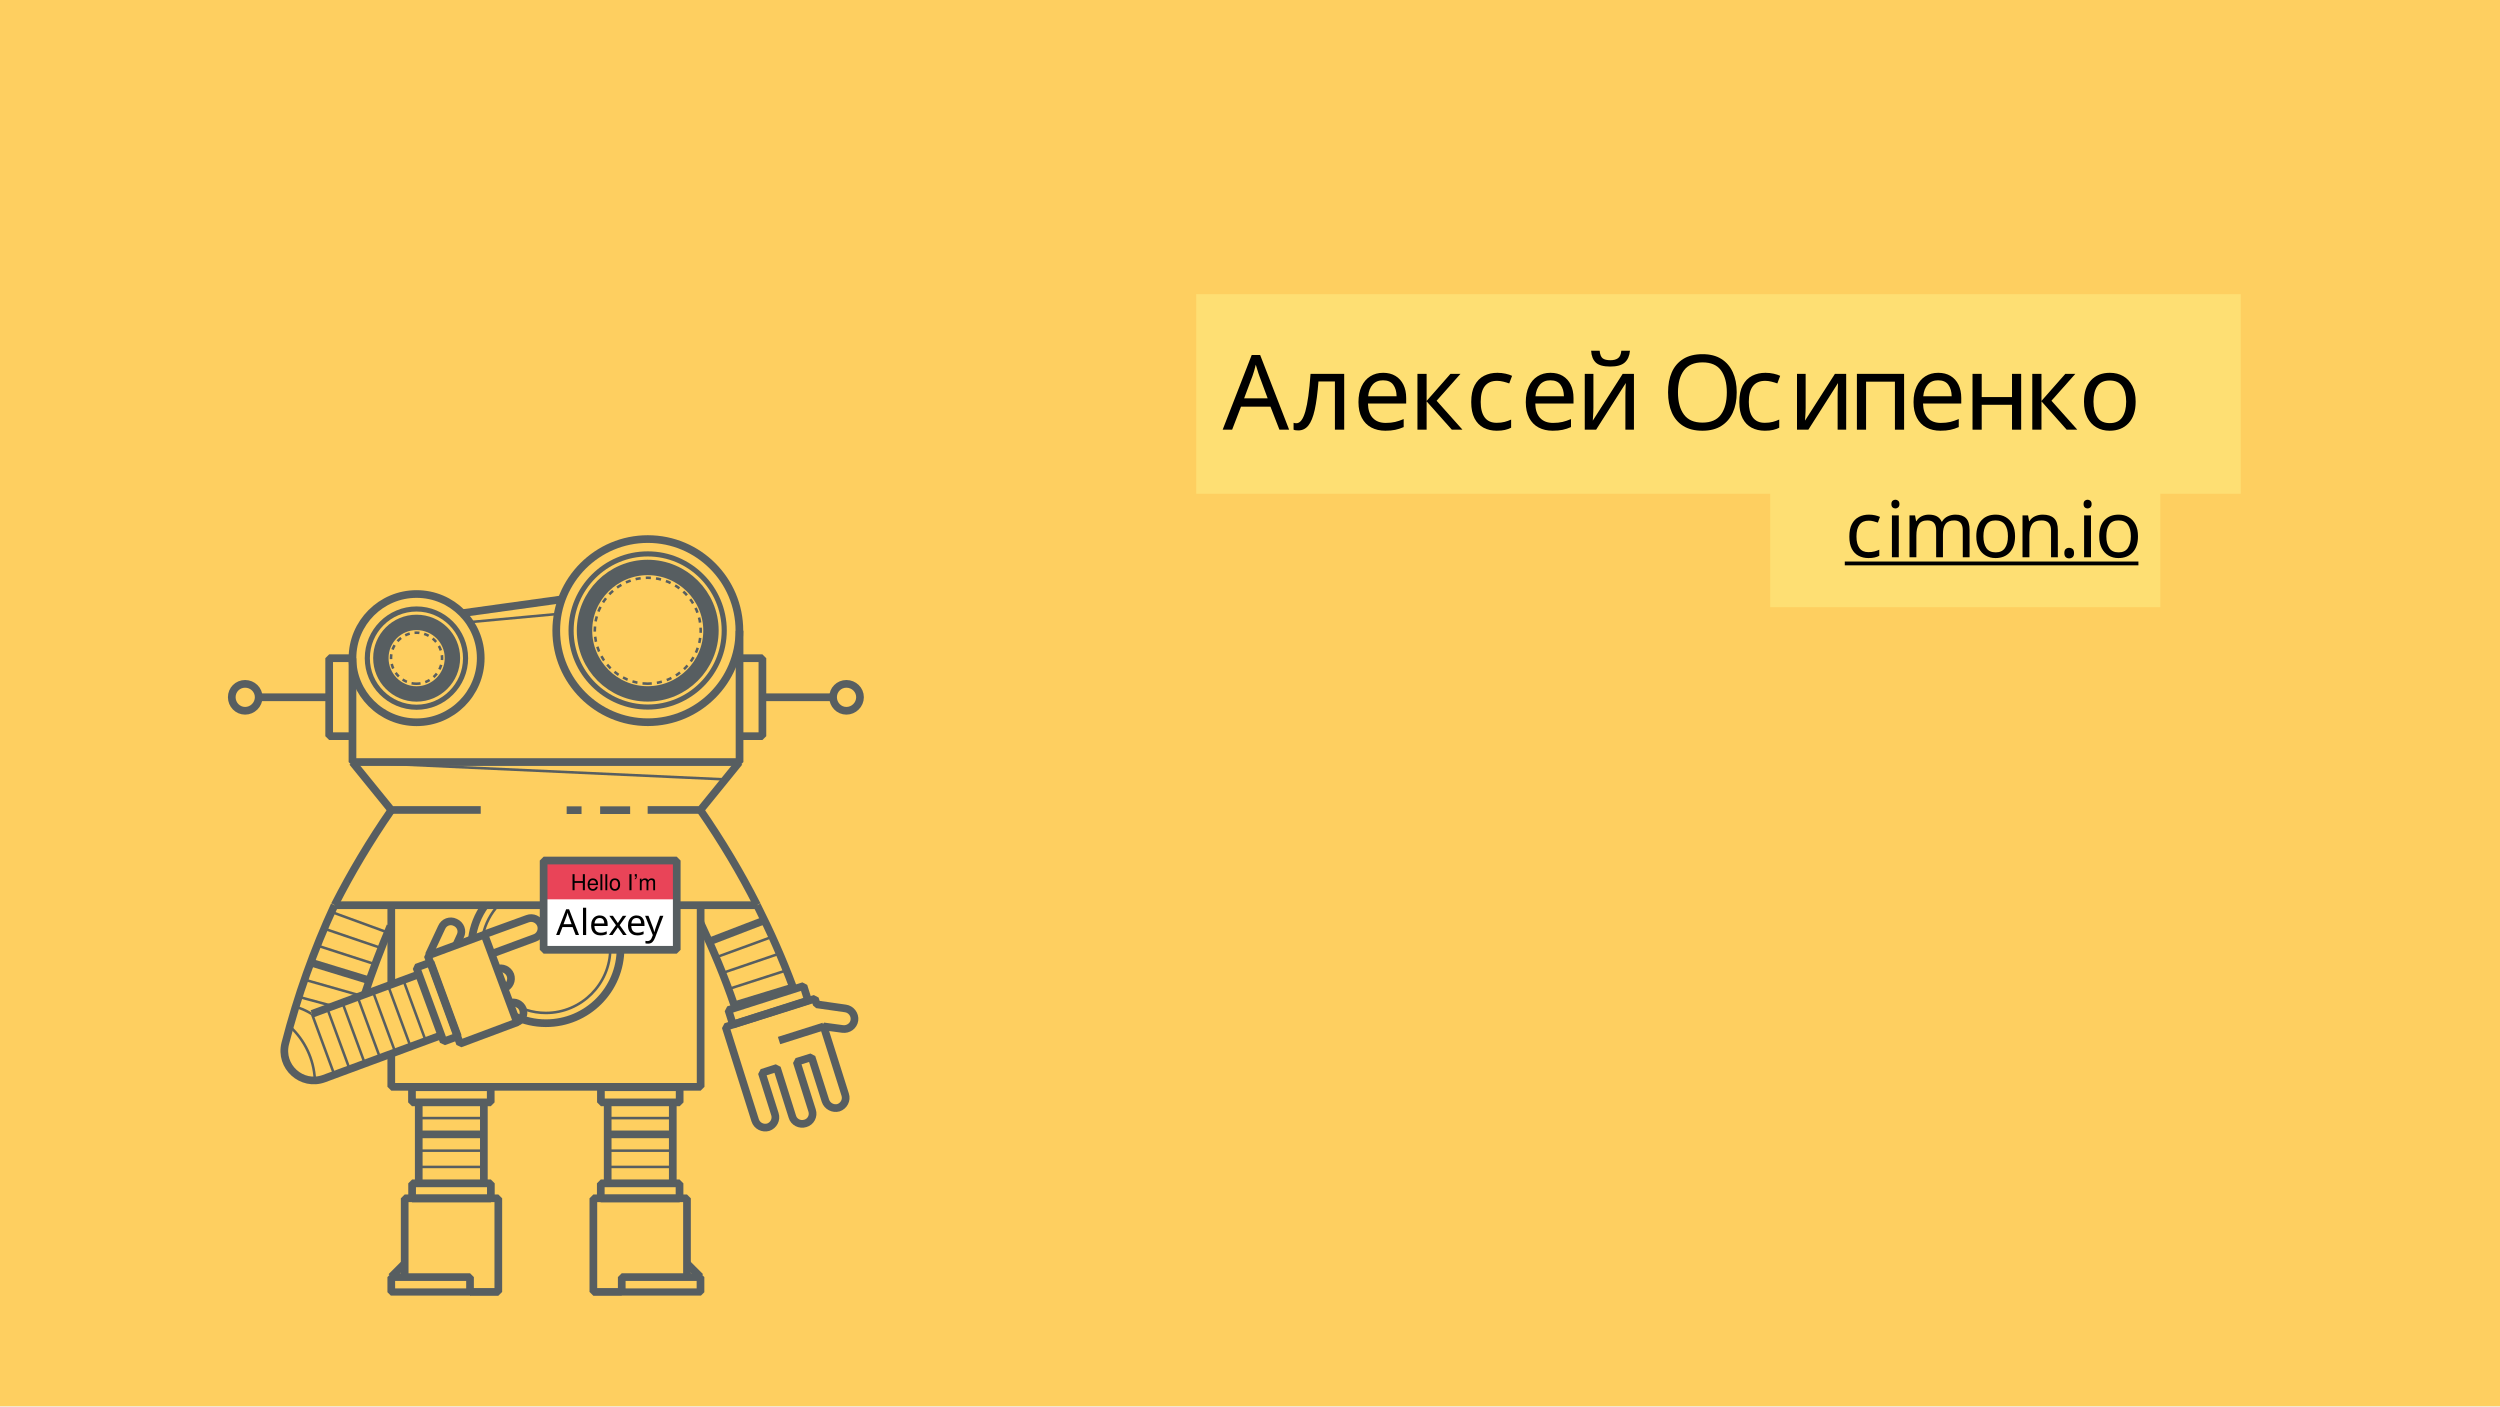
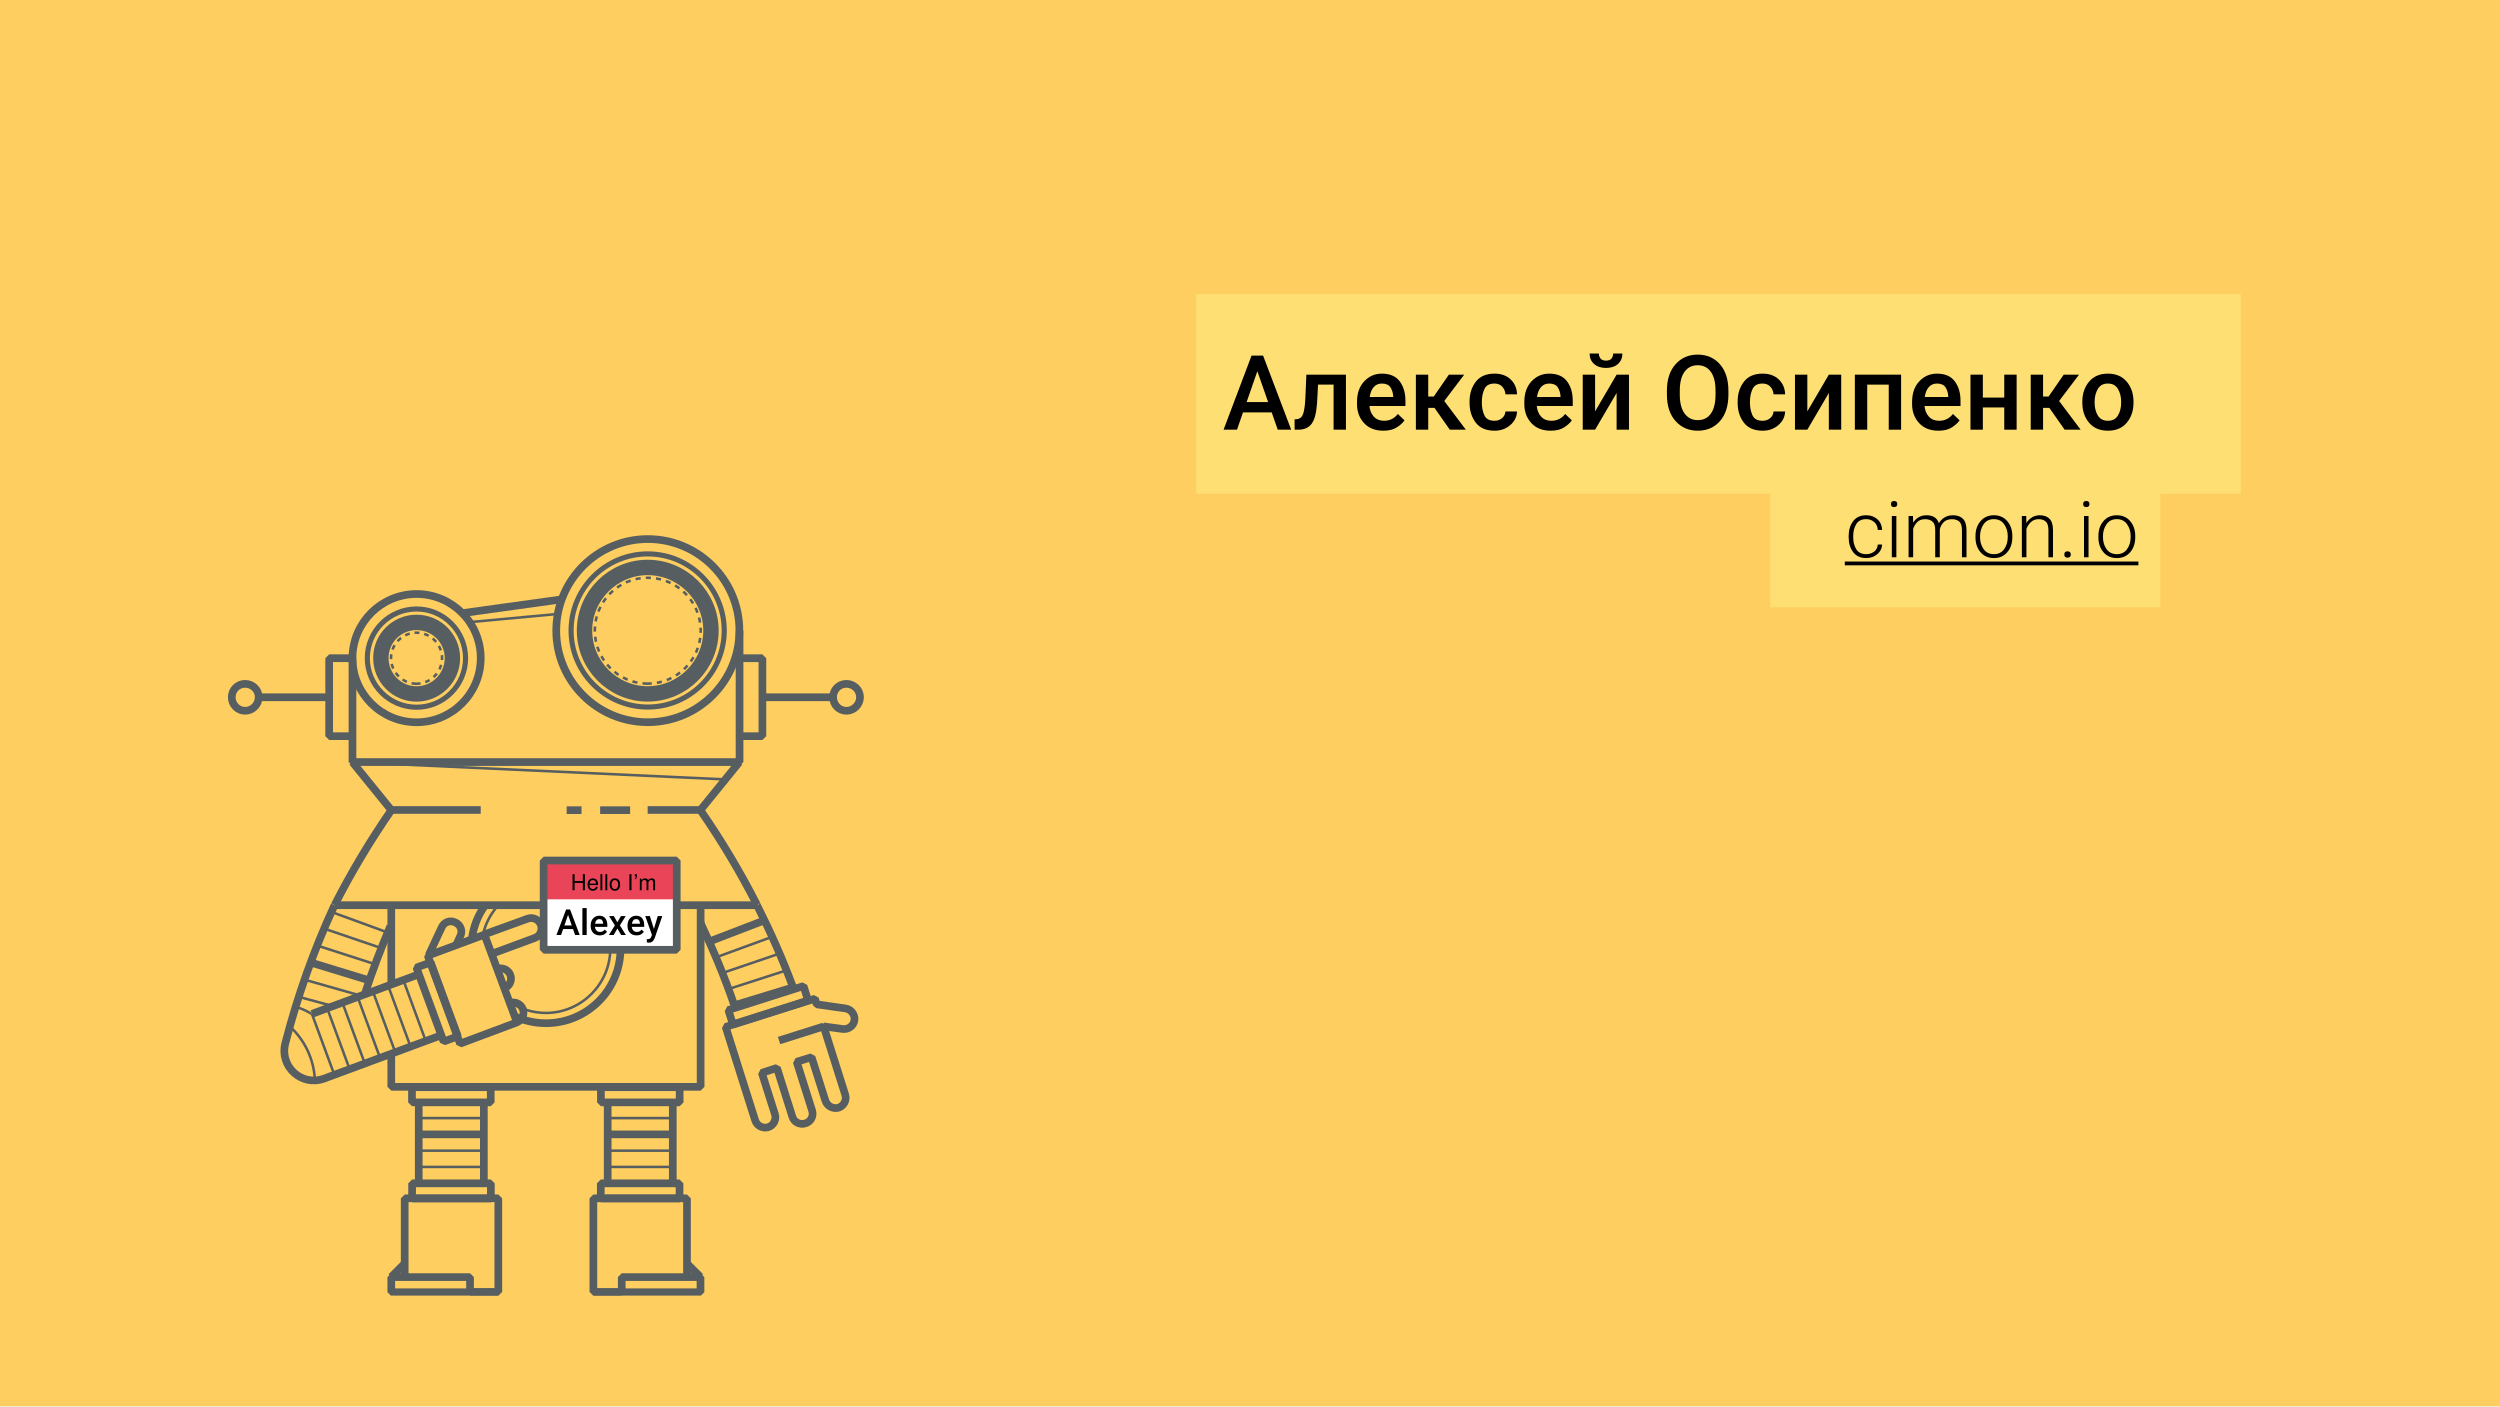
<svg xmlns="http://www.w3.org/2000/svg" clip-rule="evenodd" stroke-miterlimit="4.00" viewBox="0 0 1920 1080">
  <defs />
  <g transform="matrix(1.00, 0.00, -0.00, -1.00, 0.0, 1080.0)">
    <path d="M 0.0 1080.0 L 1920.0 1080.0 L 1920.0 0.0 L 0.0 0.0 Z M 0.0 1080.0 " fill="#FECF60" />
    <path d="M 1359.5 731.4 L 1659.1 731.4 L 1659.1 613.7 L 1359.5 613.7 Z M 1359.5 731.4 " fill="#FEDF73" />
    <path d="M 918.7 854.1 L 1720.9 854.1 L 1720.9 700.8 L 918.7 700.8 Z M 918.7 854.1 " fill="#FEDF73" />
    <g>
      <clipPath id="clip-2346">
        <path d="M 175.0 85.0 L 663.0 85.0 L 663.0 669.0 L 175.0 669.0 Z M 175.0 85.0 " />
      </clipPath>
      <g clip-path="url(#clip-2346)">
        <path d="M 0.0 0.0 L 30.7 0.0 L 30.7 5.9 L 0.0 5.9 L 0.0 0.0 Z M 0.0 0.0 " fill="none" stroke="#575E61" stroke-width="3.00" stroke-miterlimit="0.00" transform="matrix(1.97, 0.00, 0.00, -1.97, 461.5, 245.0)" />
        <path d="M 0.0 0.0 L 30.7 0.0 L 30.7 5.9 L 0.0 5.9 L 0.0 0.0 Z M 0.0 0.0 " fill="none" stroke="#575E61" stroke-width="3.00" stroke-miterlimit="0.00" transform="matrix(1.97, 0.00, 0.00, -1.97, 477.5, 99.2)" />
        <path d="M 36.5 30.6 L 36.5 0.0 L 0.0 0.0 L 0.0 36.5 L 11.0 36.5 " fill="none" stroke="#575E61" stroke-width="3.00" stroke-miterlimit="0.00" transform="matrix(1.97, 0.00, 0.00, -1.97, 455.7, 159.7)" />
        <path d="M 0.0 0.0 L 30.7 0.0 L 30.7 5.9 L 0.0 5.9 L 0.0 0.0 Z M 0.0 0.0 " fill="none" stroke="#575E61" stroke-width="3.00" stroke-miterlimit="0.00" transform="matrix(1.97, 0.00, 0.00, -1.97, 461.4, 171.2)" />
        <path d="M 0.0 31.5 L 0.0 0.0 " fill="none" stroke="#575E61" stroke-width="3.00" stroke-miterlimit="0.00" transform="matrix(1.97, 0.00, 0.00, -1.97, 516.7, 233.5)" />
        <path d="M 0.0 31.5 L 0.0 0.0 " fill="none" stroke="#575E61" stroke-width="3.00" stroke-miterlimit="0.00" transform="matrix(1.97, 0.00, 0.00, -1.97, 466.7, 233.5)" />
        <path d="M 25.5 0.0 L 0.0 0.0 " fill="none" stroke="#575E61" stroke-width="1.00" stroke-miterlimit="0.00" transform="matrix(1.97, 0.00, 0.00, -1.97, 466.6, 183.8)" />
        <path d="M 25.5 0.0 L 0.0 0.0 " fill="none" stroke="#575E61" stroke-width="1.00" stroke-miterlimit="0.00" transform="matrix(1.97, 0.00, 0.00, -1.97, 466.6, 196.3)" />
        <path d="M 25.4 0.0 L 0.0 0.0 " fill="none" stroke="#575E61" stroke-width="3.00" stroke-miterlimit="0.00" transform="matrix(1.97, 0.00, 0.00, -1.97, 466.7, 208.8)" />
        <path d="M 25.5 0.0 L 0.0 0.0 " fill="none" stroke="#575E61" stroke-width="1.00" stroke-miterlimit="0.00" transform="matrix(1.97, 0.00, 0.00, -1.97, 466.6, 221.3)" />
        <path d="M 5.2 5.2 L 0.0 0.0 " fill="none" stroke="#575E61" stroke-width="3.00" stroke-miterlimit="0.00" transform="matrix(1.97, 0.00, 0.00, -1.97, 527.6, 109.6)" />
        <path d="M 0.0 0.0 L 30.7 0.0 L 30.7 5.9 L 0.0 5.9 L 0.0 0.0 Z M 0.0 0.0 " fill="none" stroke="#575E61" stroke-width="3.00" stroke-miterlimit="0.00" transform="matrix(1.97, 0.00, 0.00, -1.97, 316.4, 245.0)" />
        <path d="M 0.0 0.0 L 30.7 0.0 L 30.7 5.9 L 0.0 5.9 L 0.0 0.0 Z M 0.0 0.0 " fill="none" stroke="#575E61" stroke-width="3.00" stroke-miterlimit="0.00" transform="matrix(1.97, 0.00, 0.00, -1.97, 300.5, 99.2)" />
        <path d="M 0.0 30.6 L 0.0 0.0 L 36.5 0.0 L 36.5 36.5 L 25.5 36.5 " fill="none" stroke="#575E61" stroke-width="3.00" stroke-miterlimit="0.00" transform="matrix(1.97, 0.00, 0.00, -1.97, 310.8, 159.7)" />
        <path d="M 0.0 0.0 L 30.7 0.0 L 30.7 5.9 L 0.0 5.9 L 0.0 0.0 Z M 0.0 0.0 " fill="none" stroke="#575E61" stroke-width="3.00" stroke-miterlimit="0.00" transform="matrix(1.97, 0.00, 0.00, -1.97, 316.5, 171.2)" />
        <path d="M 0.0 31.5 L 0.0 0.0 " fill="none" stroke="#575E61" stroke-width="3.00" stroke-miterlimit="0.00" transform="matrix(1.97, 0.00, 0.00, -1.97, 321.6, 233.5)" />
        <path d="M 0.0 31.5 L 0.0 0.0 " fill="none" stroke="#575E61" stroke-width="3.00" stroke-miterlimit="0.00" transform="matrix(1.97, 0.00, 0.00, -1.97, 371.6, 233.5)" />
        <path d="M 0.0 0.0 L 25.5 0.0 " fill="none" stroke="#575E61" stroke-width="1.00" stroke-miterlimit="0.00" transform="matrix(1.97, 0.00, 0.00, -1.97, 321.6, 183.8)" />
        <path d="M 0.0 0.0 L 25.5 0.0 " fill="none" stroke="#575E61" stroke-width="1.00" stroke-miterlimit="0.00" transform="matrix(1.97, 0.00, 0.00, -1.97, 321.6, 196.3)" />
        <path d="M 0.0 0.0 L 25.4 0.0 " fill="none" stroke="#575E61" stroke-width="3.00" stroke-miterlimit="0.00" transform="matrix(1.97, 0.00, 0.00, -1.97, 321.6, 208.8)" />
        <path d="M 0.0 0.0 L 25.5 0.0 " fill="none" stroke="#575E61" stroke-width="1.00" stroke-miterlimit="0.00" transform="matrix(1.97, 0.00, 0.00, -1.97, 321.6, 221.3)" />
        <path d="M 0.0 5.2 L 5.2 0.0 " fill="none" stroke="#575E61" stroke-width="3.00" stroke-miterlimit="0.00" transform="matrix(1.97, 0.00, 0.00, -1.97, 300.5, 109.6)" />
        <path d="M 120.6 0.0 L 120.6 70.8 L 0.0 70.8 L 0.0 57.9 " fill="none" stroke="#575E61" stroke-width="3.00" stroke-miterlimit="0.00" transform="matrix(1.97, 0.00, 0.00, -1.97, 300.5, 384.8)" />
        <path d="M 0.0 30.9 L 0.0 0.0 " fill="none" stroke="#575E61" stroke-width="3.00" stroke-miterlimit="0.00" transform="matrix(1.97, 0.00, 0.00, -1.97, 300.5, 384.8)" />
        <path d="M 32.9 0.0 C 37.0 4.5 39.5 10.4 39.5 16.9 C 39.5 30.7 28.2 42.0 14.4 42.0 C 9.0 42.0 4.1 40.3 0.0 37.5 " fill="none" stroke="#575E61" stroke-width="1.00" stroke-miterlimit="0.00" transform="matrix(1.97, 0.00, 0.00, -1.97, 390.9, 384.8)" />
        <path d="M 0.0 11.6 C 0.9 7.2 3.1 3.2 6.0 0.0 " fill="none" stroke="#575E61" stroke-width="1.00" stroke-miterlimit="0.00" transform="matrix(1.97, 0.00, 0.00, -1.97, 370.9, 384.8)" />
        <path d="M 35.9 0.0 C 39.3 4.8 41.3 10.6 41.3 16.9 C 41.3 33.0 28.3 46.0 12.2 46.0 C 7.8 46.0 3.7 45.0 0.0 43.3 " fill="none" stroke="#575E61" stroke-width="3.00" stroke-miterlimit="0.00" transform="matrix(1.97, 0.00, 0.00, -1.97, 395.2, 384.8)" />
        <path d="M 0.0 13.2 C 0.6 8.3 2.4 3.8 5.2 0.0 " fill="none" stroke="#575E61" stroke-width="3.00" stroke-miterlimit="0.00" transform="matrix(1.97, 0.00, 0.00, -1.97, 362.4, 384.8)" />
        <path d="M 35.7 71.4 C 55.4 71.4 71.4 55.4 71.4 35.7 C 71.4 16.0 55.4 0.0 35.7 0.0 C 16.0 0.0 0.0 16.0 0.0 35.7 C 0.0 55.4 16.0 71.4 35.7 71.4 Z M 35.7 71.4 " fill="none" stroke="#575E61" stroke-width="3.00" stroke-miterlimit="0.00" transform="matrix(1.97, 0.00, 0.00, -1.97, 427.2, 666.0)" />
        <path d="M 29.9 59.7 C 13.4 59.7 0.0 46.3 0.0 29.9 C 0.0 13.4 13.4 0.0 29.9 0.0 C 46.3 0.0 59.7 13.4 59.7 29.9 C 59.7 46.3 46.3 59.7 29.9 59.7 L 29.9 59.7 Z M 29.9 59.7 " fill="none" stroke="#575E61" stroke-width="2.00" stroke-miterlimit="0.00" transform="matrix(1.97, 0.00, 0.00, -1.97, 438.6, 654.6)" />
        <path d="M 24.6 49.3 C 11.1 49.3 0.0 38.2 0.0 24.6 C 0.0 11.1 11.1 0.0 24.6 0.0 C 38.2 0.0 49.3 11.1 49.3 24.6 C 49.3 38.2 38.2 49.3 24.6 49.3 L 24.6 49.3 Z M 24.6 49.3 " fill="none" stroke="#575E61" stroke-width="6.00" stroke-miterlimit="0.00" transform="matrix(1.97, 0.00, 0.00, -1.97, 448.9, 644.2)" />
        <path d="M 20.6 41.3 C 9.3 41.3 0.0 32.0 0.0 20.6 C 0.0 9.3 9.3 0.0 20.6 0.0 C 32.0 0.0 41.3 9.3 41.3 20.6 C 41.3 32.0 32.0 41.3 20.6 41.3 L 20.6 41.3 Z M 20.6 41.3 " fill="none" stroke="#575E61" stroke-width="1.00" stroke-miterlimit="0.00" stroke-dasharray="2.0, 2.0" transform="matrix(1.97, 0.00, 0.00, -1.97, 456.8, 636.3)" />
        <path d="M 25.0 50.0 C 38.8 50.0 50.0 38.8 50.0 25.0 C 50.0 11.2 38.8 0.0 25.0 0.0 C 11.2 0.0 0.0 11.2 0.0 25.0 C 0.0 38.8 11.2 50.0 25.0 50.0 Z M 25.0 50.0 " fill="none" stroke="#575E61" stroke-width="3.00" stroke-miterlimit="0.00" transform="matrix(1.97, 0.00, 0.00, -1.97, 270.7, 623.8)" />
        <path d="M 19.2 38.3 C 8.6 38.3 0.0 29.7 0.0 19.2 C 0.0 8.6 8.6 0.0 19.2 0.0 C 29.7 0.0 38.3 8.6 38.3 19.2 C 38.3 29.7 29.7 38.3 19.2 38.3 L 19.2 38.3 Z M 19.2 38.3 " fill="none" stroke="#575E61" stroke-width="2.00" stroke-miterlimit="0.00" transform="matrix(1.97, 0.00, 0.00, -1.97, 282.1, 612.3)" />
        <path d="M 13.9 27.9 C 6.2 27.9 0.0 21.6 0.0 13.9 C 0.0 6.2 6.2 0.0 13.9 0.0 C 21.6 0.0 27.9 6.2 27.9 13.9 C 27.9 21.6 21.6 27.9 13.9 27.9 L 13.9 27.9 Z M 13.9 27.9 " fill="none" stroke="#575E61" stroke-width="6.00" stroke-miterlimit="0.00" transform="matrix(1.97, 0.00, 0.00, -1.97, 292.5, 602.0)" />
        <path d="M 9.9 19.9 C 4.5 19.9 0.0 15.4 0.0 9.9 C 0.0 4.5 4.5 0.0 9.9 0.0 C 15.4 0.0 19.9 4.5 19.9 9.9 C 19.9 15.4 15.4 19.9 9.9 19.9 L 9.9 19.9 Z M 9.9 19.9 " fill="none" stroke="#575E61" stroke-width="1.00" stroke-miterlimit="0.00" stroke-dasharray="1.9, 1.9" transform="matrix(1.97, 0.00, 0.00, -1.97, 300.3, 594.1)" />
        <path d="M 150.9 0.0 L 150.9 51.2 L 0.0 51.2 L 0.0 10.7 " fill="none" stroke="#575E61" stroke-width="3.00" stroke-miterlimit="0.00" transform="matrix(1.97, 0.00, 0.00, -1.97, 270.7, 595.6)" />
        <path d="M 35.7 0.0 L 20.6 18.6 L 0.0 18.6 " fill="none" stroke="#575E61" stroke-width="3.00" stroke-miterlimit="0.00" transform="matrix(1.97, 0.00, 0.00, -1.97, 497.4, 494.6)" />
        <path d="M 50.0 18.6 L 15.1 18.6 L 0.0 0.0 " fill="none" stroke="#575E61" stroke-width="3.00" stroke-miterlimit="0.00" transform="matrix(1.97, 0.00, 0.00, -1.97, 270.7, 494.6)" />
        <path d="M 0.0 5.4 L 38.9 0.0 " fill="none" stroke="#575E61" stroke-width="3.00" stroke-miterlimit="0.00" transform="matrix(1.97, 0.00, 0.00, -1.97, 354.8, 619.7)" />
        <path d="M 9.1 0.0 L 0.0 0.0 L 0.0 30.4 L 9.1 30.4 " fill="none" stroke="#575E61" stroke-width="3.00" stroke-miterlimit="0.00" transform="matrix(1.97, 0.00, 0.00, -1.97, 252.8, 574.5)" />
        <path d="M 0.0 30.4 L 9.1 30.4 L 9.1 0.0 L 0.0 0.0 " fill="none" stroke="#575E61" stroke-width="3.00" stroke-miterlimit="0.00" transform="matrix(1.97, 0.00, 0.00, -1.97, 567.6, 574.5)" />
        <path d="M 0.0 0.0 L 27.5 0.0 " fill="none" stroke="#575E61" stroke-width="3.00" stroke-miterlimit="0.00" transform="matrix(1.97, 0.00, 0.00, -1.97, 585.6, 544.5)" />
        <path d="M 5.2 10.5 C 8.1 10.5 10.5 8.1 10.5 5.2 C 10.5 2.3 8.1 0.0 5.2 0.0 C 2.3 0.0 0.0 2.3 0.0 5.2 C 0.0 8.1 2.3 10.5 5.2 10.5 Z M 5.2 10.5 " fill="none" stroke="#575E61" stroke-width="3.00" stroke-miterlimit="0.00" transform="matrix(1.97, 0.00, 0.00, -1.97, 639.8, 554.8)" />
        <path d="M 27.5 0.0 L 0.0 0.0 " fill="none" stroke="#575E61" stroke-width="3.00" stroke-miterlimit="0.00" transform="matrix(1.97, 0.00, 0.00, -1.97, 198.6, 544.5)" />
        <path d="M 5.2 10.5 C 8.1 10.5 10.5 8.1 10.5 5.2 C 10.5 2.3 8.1 0.0 5.2 0.0 C 2.3 0.0 0.0 2.3 0.0 5.2 C 0.0 8.1 2.3 10.5 5.2 10.5 Z M 5.2 10.5 " fill="none" stroke="#575E61" stroke-width="3.00" stroke-miterlimit="0.00" transform="matrix(1.97, 0.00, 0.00, -1.97, 178.0, 554.8)" />
        <path d="M 11.7 0.0 L 0.0 0.0 " fill="none" stroke="#575E61" stroke-width="3.00" stroke-miterlimit="0.00" transform="matrix(1.97, 0.00, 0.00, -1.97, 460.9, 457.8)" />
        <path d="M 5.8 0.0 L 0.0 0.0 " fill="none" stroke="#575E61" stroke-width="3.00" stroke-miterlimit="0.00" transform="matrix(1.97, 0.00, 0.00, -1.97, 435.2, 457.8)" />
        <path d="M 0.0 3.2 L 34.5 0.0 " fill="none" stroke="#575E61" stroke-width="1.00" stroke-miterlimit="0.00" transform="matrix(1.97, 0.00, 0.00, -1.97, 360.5, 608.5)" />
        <path d="M 0.0 0.0 L 145.5 6.7 " fill="none" stroke="#575E61" stroke-width="1.00" stroke-miterlimit="0.00" transform="matrix(1.97, 0.00, 0.00, -1.97, 270.7, 494.6)" />
        <path d="M 0.0 0.0 L 164.8 0.0 " fill="none" stroke="#575E61" stroke-width="3.00" stroke-miterlimit="0.00" transform="matrix(1.97, 0.00, 0.00, -1.97, 257.0, 384.8)" />
        <path d="M 0.0 37.0 C 6.4 24.4 13.8 12.0 22.1 0.0 " fill="none" stroke="#575E61" stroke-width="3.00" stroke-miterlimit="0.00" transform="matrix(1.97, 0.00, 0.00, -1.97, 257.0, 457.8)" />
        <path d="M 22.1 37.0 C 15.7 24.4 8.3 12.0 0.0 0.0 " fill="none" stroke="#575E61" stroke-width="3.00" stroke-miterlimit="0.00" transform="matrix(1.97, 0.00, 0.00, -1.97, 537.9, 457.8)" />
      </g>
    </g>
    <g>
      <clipPath id="clip-2347">
        <path d="M 417.5 419.1 L 519.6 419.1 L 519.6 350.4 L 417.5 350.4 L 417.5 419.1 Z M 417.5 419.1 " />
      </clipPath>
      <g clip-path="url(#clip-2347)">
        <g>
          <clipPath id="clip-2348">
            <path d="M 175.0 85.0 L 663.0 85.0 L 663.0 669.0 L 175.0 669.0 Z M 175.0 85.0 " />
          </clipPath>
          <g clip-path="url(#clip-2348)">
            <path d="M 407.6 428.9 L 529.4 428.9 L 529.4 340.6 L 407.6 340.6 Z M 407.6 428.9 " fill="#FFFFFF" />
          </g>
        </g>
      </g>
    </g>
    <g>
      <clipPath id="clip-2349">
        <path d="M 417.5 419.1 L 519.6 419.1 L 519.6 389.3 L 417.5 389.3 L 417.5 419.1 Z M 417.5 419.1 " />
      </clipPath>
      <g clip-path="url(#clip-2349)">
        <g>
          <clipPath id="clip-2350">
            <path d="M 175.0 85.0 L 663.0 85.0 L 663.0 669.0 L 175.0 669.0 Z M 175.0 85.0 " />
          </clipPath>
          <g clip-path="url(#clip-2350)">
            <path d="M 407.6 428.9 L 529.4 428.9 L 529.4 379.4 L 407.6 379.4 Z M 407.6 428.9 " fill="#E94458" />
          </g>
        </g>
      </g>
    </g>
    <g>
      <clipPath id="clip-2351">
        <path d="M 175.0 85.0 L 663.0 85.0 L 663.0 669.0 L 175.0 669.0 Z M 175.0 85.0 " />
      </clipPath>
      <g clip-path="url(#clip-2351)">
        <path d="M 0.0 0.0 L 51.9 0.0 L 51.9 34.8 L 0.0 34.8 L 0.0 0.0 Z M 0.0 0.0 " fill="none" stroke="#575E61" stroke-width="3.00" stroke-miterlimit="0.00" transform="matrix(1.97, 0.00, 0.00, -1.97, 417.5, 419.1)" />
        <text xml:space="preserve" font-family="Helvetica" font-size="8.6" fill="#000000" transform="matrix(1.97, 0.00, -0.00, -1.97, 438.3, 396.3)">H</text>
        <text xml:space="preserve" font-family="Helvetica" font-size="8.6" fill="#000000" transform="matrix(1.97, 0.00, -0.00, -1.97, 450.6, 396.3)">e</text>
        <text xml:space="preserve" font-family="Helvetica" font-size="8.6" fill="#000000" transform="matrix(1.97, 0.00, -0.00, -1.97, 460.0, 396.3)">l</text>
        <text xml:space="preserve" font-family="Helvetica" font-size="8.6" fill="#000000" transform="matrix(1.97, 0.00, -0.00, -1.97, 463.8, 396.3)">l</text>
        <text xml:space="preserve" font-family="Helvetica" font-size="8.6" fill="#000000" transform="matrix(1.97, 0.00, -0.00, -1.97, 467.6, 396.3)">o</text>
        <text xml:space="preserve" font-family="Helvetica" font-size="8.6" fill="#000000" transform="matrix(1.97, 0.00, -0.00, -1.97, 477.0, 396.3)"> </text>
        <text xml:space="preserve" font-family="Helvetica" font-size="8.6" fill="#000000" transform="matrix(1.97, 0.00, -0.00, -1.97, 481.7, 396.3)">I</text>
        <text xml:space="preserve" font-family="Helvetica" font-size="8.6" fill="#000000" transform="matrix(1.97, 0.00, -0.00, -1.97, 486.4, 396.3)">’</text>
        <text xml:space="preserve" font-family="Helvetica" font-size="8.6" fill="#000000" transform="matrix(1.97, 0.00, -0.00, -1.97, 490.2, 396.3)">m</text>
        <path d="M 0.0 26.6 C 2.9 17.6 6.3 8.8 10.0 0.0 " fill="none" stroke="#575E61" stroke-width="3.00" stroke-miterlimit="0.00" transform="matrix(1.97, 0.00, 0.00, -1.97, 280.1, 368.8)" />
        <path d="M 0.0 0.0 L 21.9 8.0 " fill="none" stroke="#575E61" stroke-width="1.00" stroke-miterlimit="0.00" transform="matrix(1.97, 0.00, 0.00, -1.97, 254.6, 379.6)" />
        <path d="M 0.0 0.0 L 22.3 7.6 " fill="none" stroke="#575E61" stroke-width="1.00" stroke-miterlimit="0.00" transform="matrix(1.97, 0.00, 0.00, -1.97, 249.0, 366.8)" />
        <path d="M 0.0 0.0 L 22.6 7.3 " fill="none" stroke="#575E61" stroke-width="1.00" stroke-miterlimit="0.00" transform="matrix(1.97, 0.00, 0.00, -1.97, 243.7, 353.8)" />
        <path d="M 0.0 0.0 L 22.9 7.0 " fill="none" stroke="#575E61" stroke-width="3.00" stroke-miterlimit="0.00" transform="matrix(1.97, 0.00, 0.00, -1.97, 238.6, 340.8)" />
        <path d="M 0.0 0.0 L 23.2 6.6 " fill="none" stroke="#575E61" stroke-width="1.00" stroke-miterlimit="0.00" transform="matrix(1.97, 0.00, 0.00, -1.97, 233.9, 327.6)" />
        <path d="M 0.0 0.0 L 13.3 3.6 " fill="none" stroke="#575E61" stroke-width="1.00" stroke-miterlimit="0.00" transform="matrix(1.97, 0.00, 0.00, -1.97, 229.5, 314.4)" />
        <path d="M 2.8 14.0 L 19.6 7.8 C 21.7 7.1 22.8 4.7 22.0 2.6 L 22.0 2.6 C 21.2 0.6 18.9 -0.5 16.8 0.3 L 0.0 6.4 " fill="none" stroke="#575E61" stroke-width="3.00" stroke-miterlimit="0.00" transform="matrix(1.97, 0.00, 0.00, -1.97, 372.0, 375.0)" />
        <path d="M 10.7 9.2 L 12.3 5.7 C 13.3 3.7 12.4 1.3 10.3 0.4 L 10.3 0.4 C 8.3 -0.6 5.9 0.3 5.0 2.4 L 0.0 13.1 " fill="none" stroke="#575E61" stroke-width="3.00" stroke-miterlimit="0.00" transform="matrix(1.97, 0.00, 0.00, -1.97, 329.3, 372.4)" />
        <path d="M 2.8 7.8 C 4.9 7.1 6.0 4.7 5.2 2.6 L 5.2 2.6 C 4.4 0.6 2.1 -0.5 0.0 0.3 " fill="none" stroke="#575E61" stroke-width="3.00" stroke-miterlimit="0.00" transform="matrix(1.97, 0.00, 0.00, -1.97, 391.3, 310.2)" />
        <path d="M 2.8 7.8 C 4.9 7.1 6.0 4.7 5.2 2.6 L 5.2 2.6 C 4.4 0.6 2.1 -0.5 0.0 0.3 " fill="none" stroke="#575E61" stroke-width="3.00" stroke-miterlimit="0.00" transform="matrix(1.97, 0.00, 0.00, -1.97, 381.7, 336.4)" />
        <path d="M 12.6 42.5 L 0.0 8.2 L 22.1 0.0 L 34.8 34.2 L 12.6 42.5 Z M 12.6 42.5 " fill="none" stroke="#575E61" stroke-width="3.00" stroke-miterlimit="0.00" transform="matrix(1.97, 0.00, 0.00, -1.97, 328.5, 362.2)" />
        <path d="M 0.0 0.0 L 30.7 0.0 L 30.7 5.9 L 0.0 5.9 L 0.0 0.0 Z M 0.0 0.0 " fill="none" stroke="#575E61" stroke-width="3.00" stroke-miterlimit="0.00" transform="matrix(-0.68, 1.85, 1.85, 0.68, 340.7, 280.1)" />
        <path d="M 61.2 50.7 L 15.5 67.6 C 6.8 70.8 -1.9 62.9 0.4 53.9 C 5.1 35.6 11.5 17.5 19.6 0.0 " fill="none" stroke="#575E61" stroke-width="3.00" stroke-miterlimit="0.00" transform="matrix(1.97, 0.00, 0.00, -1.97, 218.3, 384.8)" />
        <path d="M 41.6 0.0 L 0.0 15.4 " fill="none" stroke="#575E61" stroke-width="3.00" stroke-miterlimit="0.00" transform="matrix(1.97, 0.00, 0.00, -1.97, 239.6, 331.7)" />
        <path d="M 8.8 23.9 L 0.0 0.0 " fill="none" stroke="#575E61" stroke-width="1.00" stroke-miterlimit="0.00" transform="matrix(1.97, 0.00, 0.00, -1.97, 309.7, 327.5)" />
        <path d="M 8.8 23.9 L 0.0 0.0 " fill="none" stroke="#575E61" stroke-width="1.00" stroke-miterlimit="0.00" transform="matrix(1.97, 0.00, 0.00, -1.97, 298.0, 323.2)" />
        <path d="M 8.8 23.9 L 0.0 0.0 " fill="none" stroke="#575E61" stroke-width="1.00" stroke-miterlimit="0.00" transform="matrix(1.97, 0.00, 0.00, -1.97, 286.3, 318.8)" />
        <path d="M 8.8 23.9 L 0.0 0.0 " fill="none" stroke="#575E61" stroke-width="1.00" stroke-miterlimit="0.00" transform="matrix(1.97, 0.00, 0.00, -1.97, 274.6, 314.5)" />
        <path d="M 8.8 23.9 L 0.0 0.0 " fill="none" stroke="#575E61" stroke-width="1.00" stroke-miterlimit="0.00" transform="matrix(1.97, 0.00, 0.00, -1.97, 262.9, 310.2)" />
        <path d="M 8.8 23.9 L 0.0 0.0 " fill="none" stroke="#575E61" stroke-width="1.00" stroke-miterlimit="0.00" transform="matrix(1.97, 0.00, 0.00, -1.97, 251.2, 305.9)" />
        <path d="M 8.8 23.9 L 0.0 0.0 " fill="none" stroke="#575E61" stroke-width="1.00" stroke-miterlimit="0.00" transform="matrix(1.97, 0.00, 0.00, -1.97, 239.5, 301.5)" />
        <path d="M 0.0 0.0 C 2.4 0.6 4.7 1.6 6.8 2.9 " fill="none" stroke="#575E61" stroke-width="1.00" stroke-miterlimit="0.00" transform="matrix(1.97, 0.00, 0.00, -1.97, 225.8, 307.1)" />
        <path d="M 0.0 0.0 C 5.8 5.3 9.3 12.8 9.7 20.6 " fill="none" stroke="#575E61" stroke-width="1.00" stroke-miterlimit="0.00" transform="matrix(1.97, 0.00, 0.00, -1.97, 222.7, 291.6)" />
        <path d="M 14.0 31.9 C 10.0 21.1 5.3 10.5 0.0 0.0 " fill="none" stroke="#575E61" stroke-width="3.00" stroke-miterlimit="0.00" transform="matrix(1.97, 0.00, 0.00, -1.97, 581.4, 384.8)" />
        <path d="M 13.2 32.2 C 9.5 21.3 5.0 10.6 0.0 0.0 " fill="none" stroke="#575E61" stroke-width="3.00" stroke-miterlimit="0.00" transform="matrix(1.97, 0.00, 0.00, -1.97, 537.9, 371.5)" />
        <path d="M 21.6 0.0 L 0.0 8.3 " fill="none" stroke="#575E61" stroke-width="3.00" stroke-miterlimit="0.00" transform="matrix(1.97, 0.00, 0.00, -1.97, 544.6, 373.2)" />
        <path d="M 21.9 0.0 L 0.0 8.0 " fill="none" stroke="#575E61" stroke-width="1.00" stroke-miterlimit="0.00" transform="matrix(1.97, 0.00, 0.00, -1.97, 549.8, 360.5)" />
        <path d="M 22.3 0.0 L 0.0 7.6 " fill="none" stroke="#575E61" stroke-width="1.00" stroke-miterlimit="0.00" transform="matrix(1.97, 0.00, 0.00, -1.97, 554.8, 347.7)" />
        <path d="M 22.6 0.0 L 0.0 7.3 " fill="none" stroke="#575E61" stroke-width="1.00" stroke-miterlimit="0.00" transform="matrix(1.97, 0.00, 0.00, -1.97, 559.5, 334.8)" />
        <path d="M 22.9 0.0 L 0.0 7.0 " fill="none" stroke="#575E61" stroke-width="3.00" stroke-miterlimit="0.00" transform="matrix(1.97, 0.00, 0.00, -1.97, 563.9, 321.7)" />
        <path d="M 38.2 10.8 L 45.6 11.8 C 47.8 12.1 49.9 10.6 50.2 8.4 C 50.5 6.2 48.9 4.1 46.7 3.8 L 35.5 2.2 L 34.8 0.0 L 0.0 11.0 L 6.4 31.3 L 11.5 47.4 C 12.2 49.6 14.5 50.7 16.6 50.1 C 18.7 49.4 19.9 47.1 19.2 45.0 L 14.1 28.9 L 20.0 27.0 L 26.0 46.0 C 26.6 48.1 28.9 49.3 31.1 48.6 C 33.2 48.0 34.4 45.7 33.7 43.6 L 27.7 24.6 L 33.5 22.8 L 38.9 39.8 C 39.6 41.9 41.9 43.1 44.0 42.5 C 46.1 41.8 47.3 39.5 46.6 37.4 L 41.2 20.3 L 38.2 10.8 L 38.2 10.8 Z M 38.2 10.8 " fill="none" stroke="#575E61" stroke-width="3.00" stroke-miterlimit="0.00" transform="matrix(1.97, 0.00, 0.00, -1.97, 557.3, 313.0)" />
        <path d="M 0.0 0.0 L 30.7 0.0 L 30.7 5.9 L 0.0 5.9 L 0.0 0.0 Z M 0.0 0.0 " fill="none" stroke="#575E61" stroke-width="3.00" stroke-miterlimit="0.00" transform="matrix(1.88, 0.60, 0.59, -1.88, 559.4, 304.3)" />
        <path d="M 17.4 0.0 L 0.0 5.5 " fill="none" stroke="#575E61" stroke-width="3.00" stroke-miterlimit="0.00" transform="matrix(1.97, 0.00, 0.00, -1.97, 598.3, 291.7)" />
-         <text xml:space="preserve" font-family="Roboto-Medium" font-size="14.0" fill="#000000" transform="matrix(1.97, 0.00, -0.00, -1.97, 427.1, 361.9)">A</text>
-         <text xml:space="preserve" font-family="Roboto-Medium" font-size="14.0" fill="#000000" transform="matrix(1.97, 0.00, -0.00, -1.97, 445.4, 361.9)">l</text>
-         <text xml:space="preserve" font-family="Roboto-Medium" font-size="14.0" fill="#000000" transform="matrix(1.97, 0.00, -0.00, -1.97, 452.5, 361.9)">e</text>
-         <text xml:space="preserve" font-family="Roboto-Medium" font-size="14.0" fill="#000000" transform="matrix(1.97, 0.00, -0.00, -1.97, 467.2, 361.9)">x</text>
-         <text xml:space="preserve" font-family="Roboto-Medium" font-size="14.0" fill="#000000" transform="matrix(1.97, 0.00, -0.00, -1.97, 480.8, 361.9)">e</text>
-         <text xml:space="preserve" font-family="Roboto-Medium" font-size="14.0" fill="#000000" transform="matrix(1.97, 0.00, -0.00, -1.97, 495.4, 361.9)">y</text>
+         <text xml:space="preserve" font-family="Roboto" font-weight="500" font-size="14.0" fill="#000000" transform="matrix(1.97, 0.00, -0.00, -1.97, 427.1, 361.9)">A</text>
+         <text xml:space="preserve" font-family="Roboto" font-weight="500" font-size="14.0" fill="#000000" transform="matrix(1.97, 0.00, -0.00, -1.97, 445.4, 361.9)">l</text>
+         <text xml:space="preserve" font-family="Roboto" font-weight="500" font-size="14.0" fill="#000000" transform="matrix(1.97, 0.00, -0.00, -1.97, 452.5, 361.9)">e</text>
+         <text xml:space="preserve" font-family="Roboto" font-weight="500" font-size="14.0" fill="#000000" transform="matrix(1.97, 0.00, -0.00, -1.97, 467.2, 361.9)">x</text>
+         <text xml:space="preserve" font-family="Roboto" font-weight="500" font-size="14.0" fill="#000000" transform="matrix(1.97, 0.00, -0.00, -1.97, 480.8, 361.9)">e</text>
+         <text xml:space="preserve" font-family="Roboto" font-weight="500" font-size="14.0" fill="#000000" transform="matrix(1.97, 0.00, -0.00, -1.97, 495.4, 361.9)">y</text>
      </g>
    </g>
-     <text xml:space="preserve" font-family="Roboto-Medium" font-size="80.0" fill="#000000" transform="matrix(1.00, 0.00, -0.00, -1.00, 939.0, 750.0)">А</text>
-     <text xml:space="preserve" font-family="Roboto-Medium" font-size="80.0" fill="#000000" transform="matrix(1.00, 0.00, -0.00, -1.00, 992.9, 750.0)">л</text>
-     <text xml:space="preserve" font-family="Roboto-Medium" font-size="80.0" fill="#000000" transform="matrix(1.00, 0.00, -0.00, -1.00, 1038.9, 750.0)">е</text>
-     <text xml:space="preserve" font-family="Roboto-Medium" font-size="80.0" fill="#000000" transform="matrix(1.00, 0.00, -0.00, -1.00, 1081.8, 750.0)">к</text>
-     <text xml:space="preserve" font-family="Roboto-Medium" font-size="80.0" fill="#000000" transform="matrix(1.00, 0.00, -0.00, -1.00, 1125.5, 750.0)">с</text>
-     <text xml:space="preserve" font-family="Roboto-Medium" font-size="80.0" fill="#000000" transform="matrix(1.00, 0.00, -0.00, -1.00, 1167.4, 750.0)">е</text>
-     <text xml:space="preserve" font-family="Roboto-Medium" font-size="80.0" fill="#000000" transform="matrix(1.00, 0.00, -0.00, -1.00, 1210.3, 750.0)">й</text>
-     <text xml:space="preserve" font-family="Roboto-Medium" font-size="80.0" fill="#000000" transform="matrix(1.00, 0.00, -0.00, -1.00, 1256.2, 750.0)"> </text>
-     <text xml:space="preserve" font-family="Roboto-Medium" font-size="80.0" fill="#000000" transform="matrix(1.00, 0.00, -0.00, -1.00, 1276.2, 750.0)">О</text>
-     <text xml:space="preserve" font-family="Roboto-Medium" font-size="80.0" fill="#000000" transform="matrix(1.00, 0.00, -0.00, -1.00, 1331.4, 750.0)">с</text>
-     <text xml:space="preserve" font-family="Roboto-Medium" font-size="80.0" fill="#000000" transform="matrix(1.00, 0.00, -0.00, -1.00, 1373.3, 750.0)">и</text>
-     <text xml:space="preserve" font-family="Roboto-Medium" font-size="80.0" fill="#000000" transform="matrix(1.00, 0.00, -0.00, -1.00, 1419.3, 750.0)">п</text>
-     <text xml:space="preserve" font-family="Roboto-Medium" font-size="80.0" fill="#000000" transform="matrix(1.00, 0.00, -0.00, -1.00, 1465.2, 750.0)">е</text>
-     <text xml:space="preserve" font-family="Roboto-Medium" font-size="80.0" fill="#000000" transform="matrix(1.00, 0.00, -0.00, -1.00, 1508.1, 750.0)">н</text>
-     <text xml:space="preserve" font-family="Roboto-Medium" font-size="80.0" fill="#000000" transform="matrix(1.00, 0.00, -0.00, -1.00, 1554.0, 750.0)">к</text>
-     <text xml:space="preserve" font-family="Roboto-Medium" font-size="80.0" fill="#000000" transform="matrix(1.00, 0.00, -0.00, -1.00, 1596.1, 750.0)">о</text>
-     <text xml:space="preserve" font-family="Roboto-Light" font-size="60.0" fill="#000000" transform="matrix(1.00, 0.00, -0.00, -1.00, 1417.0, 652.0)">c</text>
-     <text xml:space="preserve" font-family="Roboto-Light" font-size="60.0" fill="#000000" transform="matrix(1.00, 0.00, -0.00, -1.00, 1447.9, 652.0)">i</text>
-     <text xml:space="preserve" font-family="Roboto-Light" font-size="60.0" fill="#000000" transform="matrix(1.00, 0.00, -0.00, -1.00, 1461.4, 652.0)">m</text>
-     <text xml:space="preserve" font-family="Roboto-Light" font-size="60.0" fill="#000000" transform="matrix(1.00, 0.00, -0.00, -1.00, 1514.5, 652.0)">o</text>
-     <text xml:space="preserve" font-family="Roboto-Light" font-size="60.0" fill="#000000" transform="matrix(1.00, 0.00, -0.00, -1.00, 1548.2, 652.0)">n</text>
-     <text xml:space="preserve" font-family="Roboto-Light" font-size="60.0" fill="#000000" transform="matrix(1.00, 0.00, -0.00, -1.00, 1581.1, 652.0)">.</text>
-     <text xml:space="preserve" font-family="Roboto-Light" font-size="60.0" fill="#000000" transform="matrix(1.00, 0.00, -0.00, -1.00, 1595.5, 652.0)">i</text>
-     <text xml:space="preserve" font-family="Roboto-Light" font-size="60.0" fill="#000000" transform="matrix(1.00, 0.00, -0.00, -1.00, 1608.9, 652.0)">o</text>
+     <text xml:space="preserve" font-family="Roboto" font-weight="500" font-size="80.0" fill="#000000" transform="matrix(1.00, 0.00, -0.00, -1.00, 939.0, 750.0)">А</text>
+     <text xml:space="preserve" font-family="Roboto" font-weight="500" font-size="80.0" fill="#000000" transform="matrix(1.00, 0.00, -0.00, -1.00, 992.9, 750.0)">л</text>
+     <text xml:space="preserve" font-family="Roboto" font-weight="500" font-size="80.0" fill="#000000" transform="matrix(1.00, 0.00, -0.00, -1.00, 1038.9, 750.0)">е</text>
+     <text xml:space="preserve" font-family="Roboto" font-weight="500" font-size="80.0" fill="#000000" transform="matrix(1.00, 0.00, -0.00, -1.00, 1081.8, 750.0)">к</text>
+     <text xml:space="preserve" font-family="Roboto" font-weight="500" font-size="80.0" fill="#000000" transform="matrix(1.00, 0.00, -0.00, -1.00, 1125.5, 750.0)">с</text>
+     <text xml:space="preserve" font-family="Roboto" font-weight="500" font-size="80.0" fill="#000000" transform="matrix(1.00, 0.00, -0.00, -1.00, 1167.4, 750.0)">е</text>
+     <text xml:space="preserve" font-family="Roboto" font-weight="500" font-size="80.0" fill="#000000" transform="matrix(1.00, 0.00, -0.00, -1.00, 1210.3, 750.0)">й</text>
+     <text xml:space="preserve" font-family="Roboto" font-weight="500" font-size="80.0" fill="#000000" transform="matrix(1.00, 0.00, -0.00, -1.00, 1256.2, 750.0)"> </text>
+     <text xml:space="preserve" font-family="Roboto" font-weight="500" font-size="80.0" fill="#000000" transform="matrix(1.00, 0.00, -0.00, -1.00, 1276.2, 750.0)">О</text>
+     <text xml:space="preserve" font-family="Roboto" font-weight="500" font-size="80.0" fill="#000000" transform="matrix(1.00, 0.00, -0.00, -1.00, 1331.4, 750.0)">с</text>
+     <text xml:space="preserve" font-family="Roboto" font-weight="500" font-size="80.0" fill="#000000" transform="matrix(1.00, 0.00, -0.00, -1.00, 1373.3, 750.0)">и</text>
+     <text xml:space="preserve" font-family="Roboto" font-weight="500" font-size="80.0" fill="#000000" transform="matrix(1.00, 0.00, -0.00, -1.00, 1419.3, 750.0)">п</text>
+     <text xml:space="preserve" font-family="Roboto" font-weight="500" font-size="80.0" fill="#000000" transform="matrix(1.00, 0.00, -0.00, -1.00, 1465.2, 750.0)">е</text>
+     <text xml:space="preserve" font-family="Roboto" font-weight="500" font-size="80.0" fill="#000000" transform="matrix(1.00, 0.00, -0.00, -1.00, 1508.1, 750.0)">н</text>
+     <text xml:space="preserve" font-family="Roboto" font-weight="500" font-size="80.0" fill="#000000" transform="matrix(1.00, 0.00, -0.00, -1.00, 1554.0, 750.0)">к</text>
+     <text xml:space="preserve" font-family="Roboto" font-weight="500" font-size="80.0" fill="#000000" transform="matrix(1.00, 0.00, -0.00, -1.00, 1596.1, 750.0)">о</text>
+     <text xml:space="preserve" font-family="Roboto" font-weight="300" font-size="60.0" fill="#000000" transform="matrix(1.00, 0.00, -0.00, -1.00, 1417.0, 652.0)">c</text>
+     <text xml:space="preserve" font-family="Roboto" font-weight="300" font-size="60.0" fill="#000000" transform="matrix(1.00, 0.00, -0.00, -1.00, 1447.9, 652.0)">i</text>
+     <text xml:space="preserve" font-family="Roboto" font-weight="300" font-size="60.0" fill="#000000" transform="matrix(1.00, 0.00, -0.00, -1.00, 1461.4, 652.0)">m</text>
+     <text xml:space="preserve" font-family="Roboto" font-weight="300" font-size="60.0" fill="#000000" transform="matrix(1.00, 0.00, -0.00, -1.00, 1514.5, 652.0)">o</text>
+     <text xml:space="preserve" font-family="Roboto" font-weight="300" font-size="60.0" fill="#000000" transform="matrix(1.00, 0.00, -0.00, -1.00, 1548.2, 652.0)">n</text>
+     <text xml:space="preserve" font-family="Roboto" font-weight="300" font-size="60.0" fill="#000000" transform="matrix(1.00, 0.00, -0.00, -1.00, 1581.1, 652.0)">.</text>
+     <text xml:space="preserve" font-family="Roboto" font-weight="300" font-size="60.0" fill="#000000" transform="matrix(1.00, 0.00, -0.00, -1.00, 1595.5, 652.0)">i</text>
+     <text xml:space="preserve" font-family="Roboto" font-weight="300" font-size="60.0" fill="#000000" transform="matrix(1.00, 0.00, -0.00, -1.00, 1608.9, 652.0)">o</text>
    <g>
      <clipPath id="clip-2352">
        <path d="M 1415.8 644.8 L 1642.3 644.8 L 1642.3 649.8 L 1415.8 649.8 Z M 1415.8 644.8 " />
      </clipPath>
      <g clip-path="url(#clip-2352)">
        <path d="M 4.5 64.7 L 230.0 64.7 " fill="none" stroke="#000000" stroke-width="2.93" stroke-miterlimit="0.00" transform="matrix(1.00, 0.00, 0.00, -1.00, 1412.3, 712.0)" />
      </g>
    </g>
  </g>
</svg>
